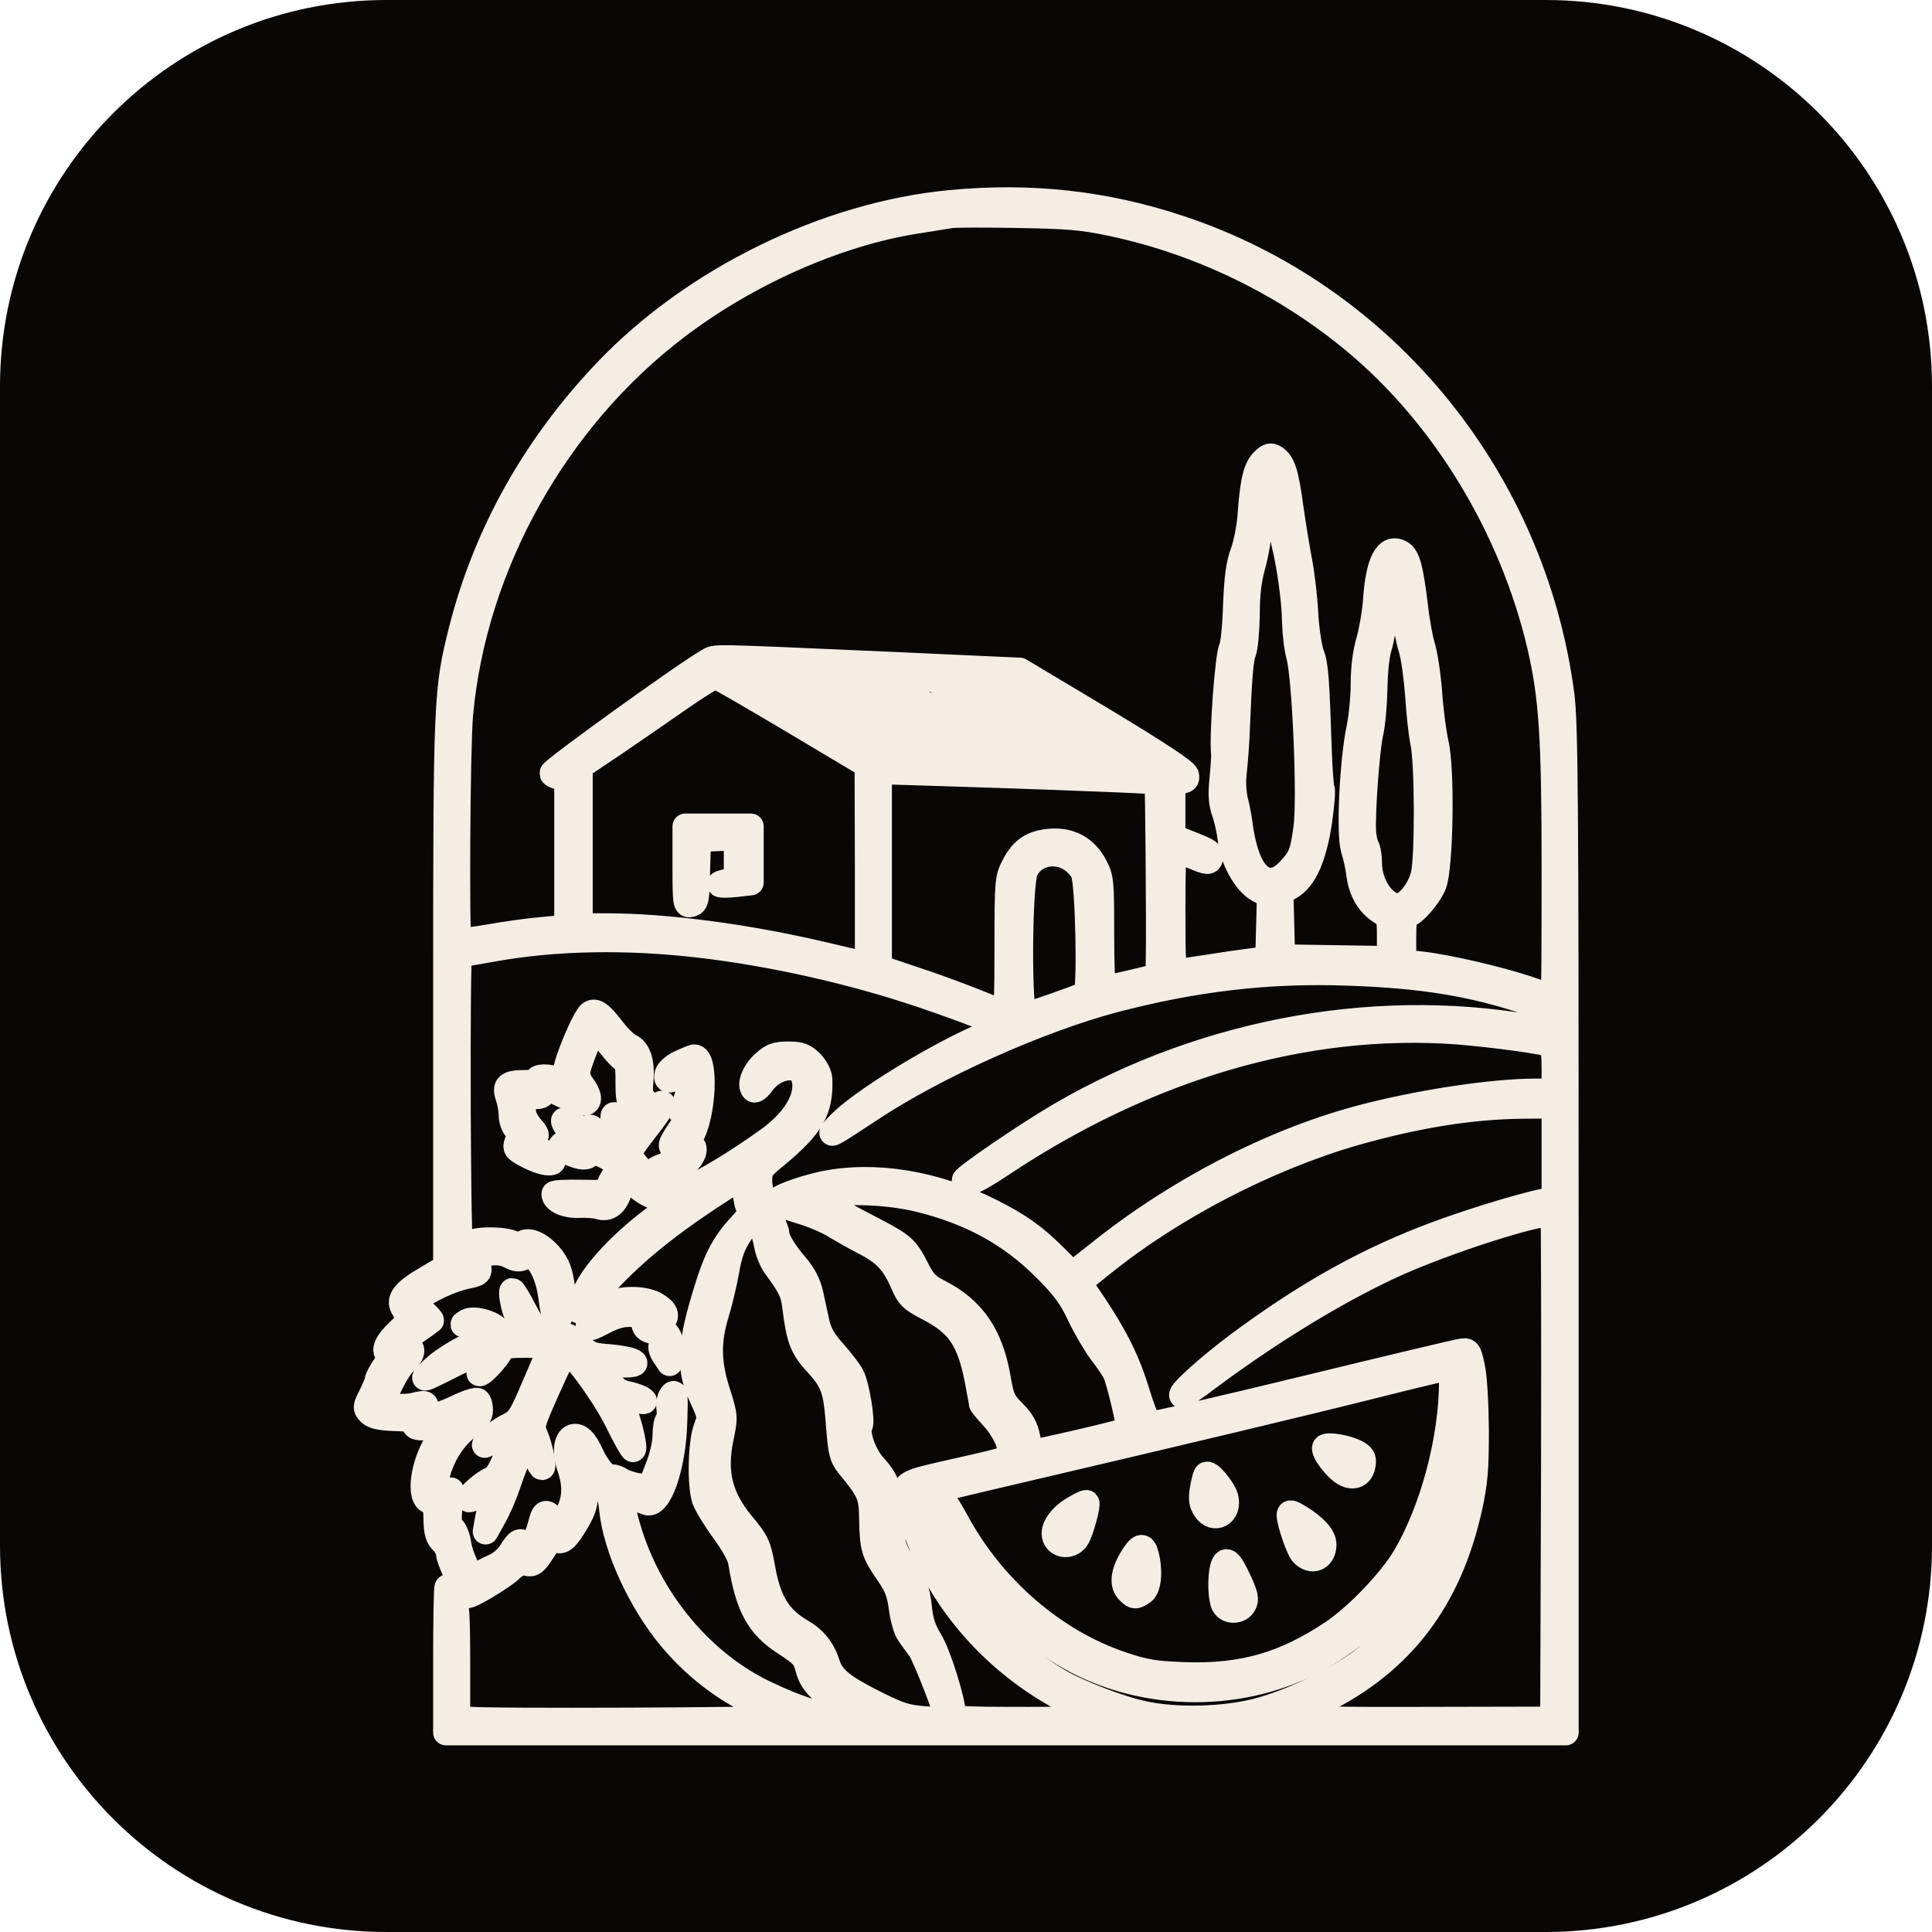
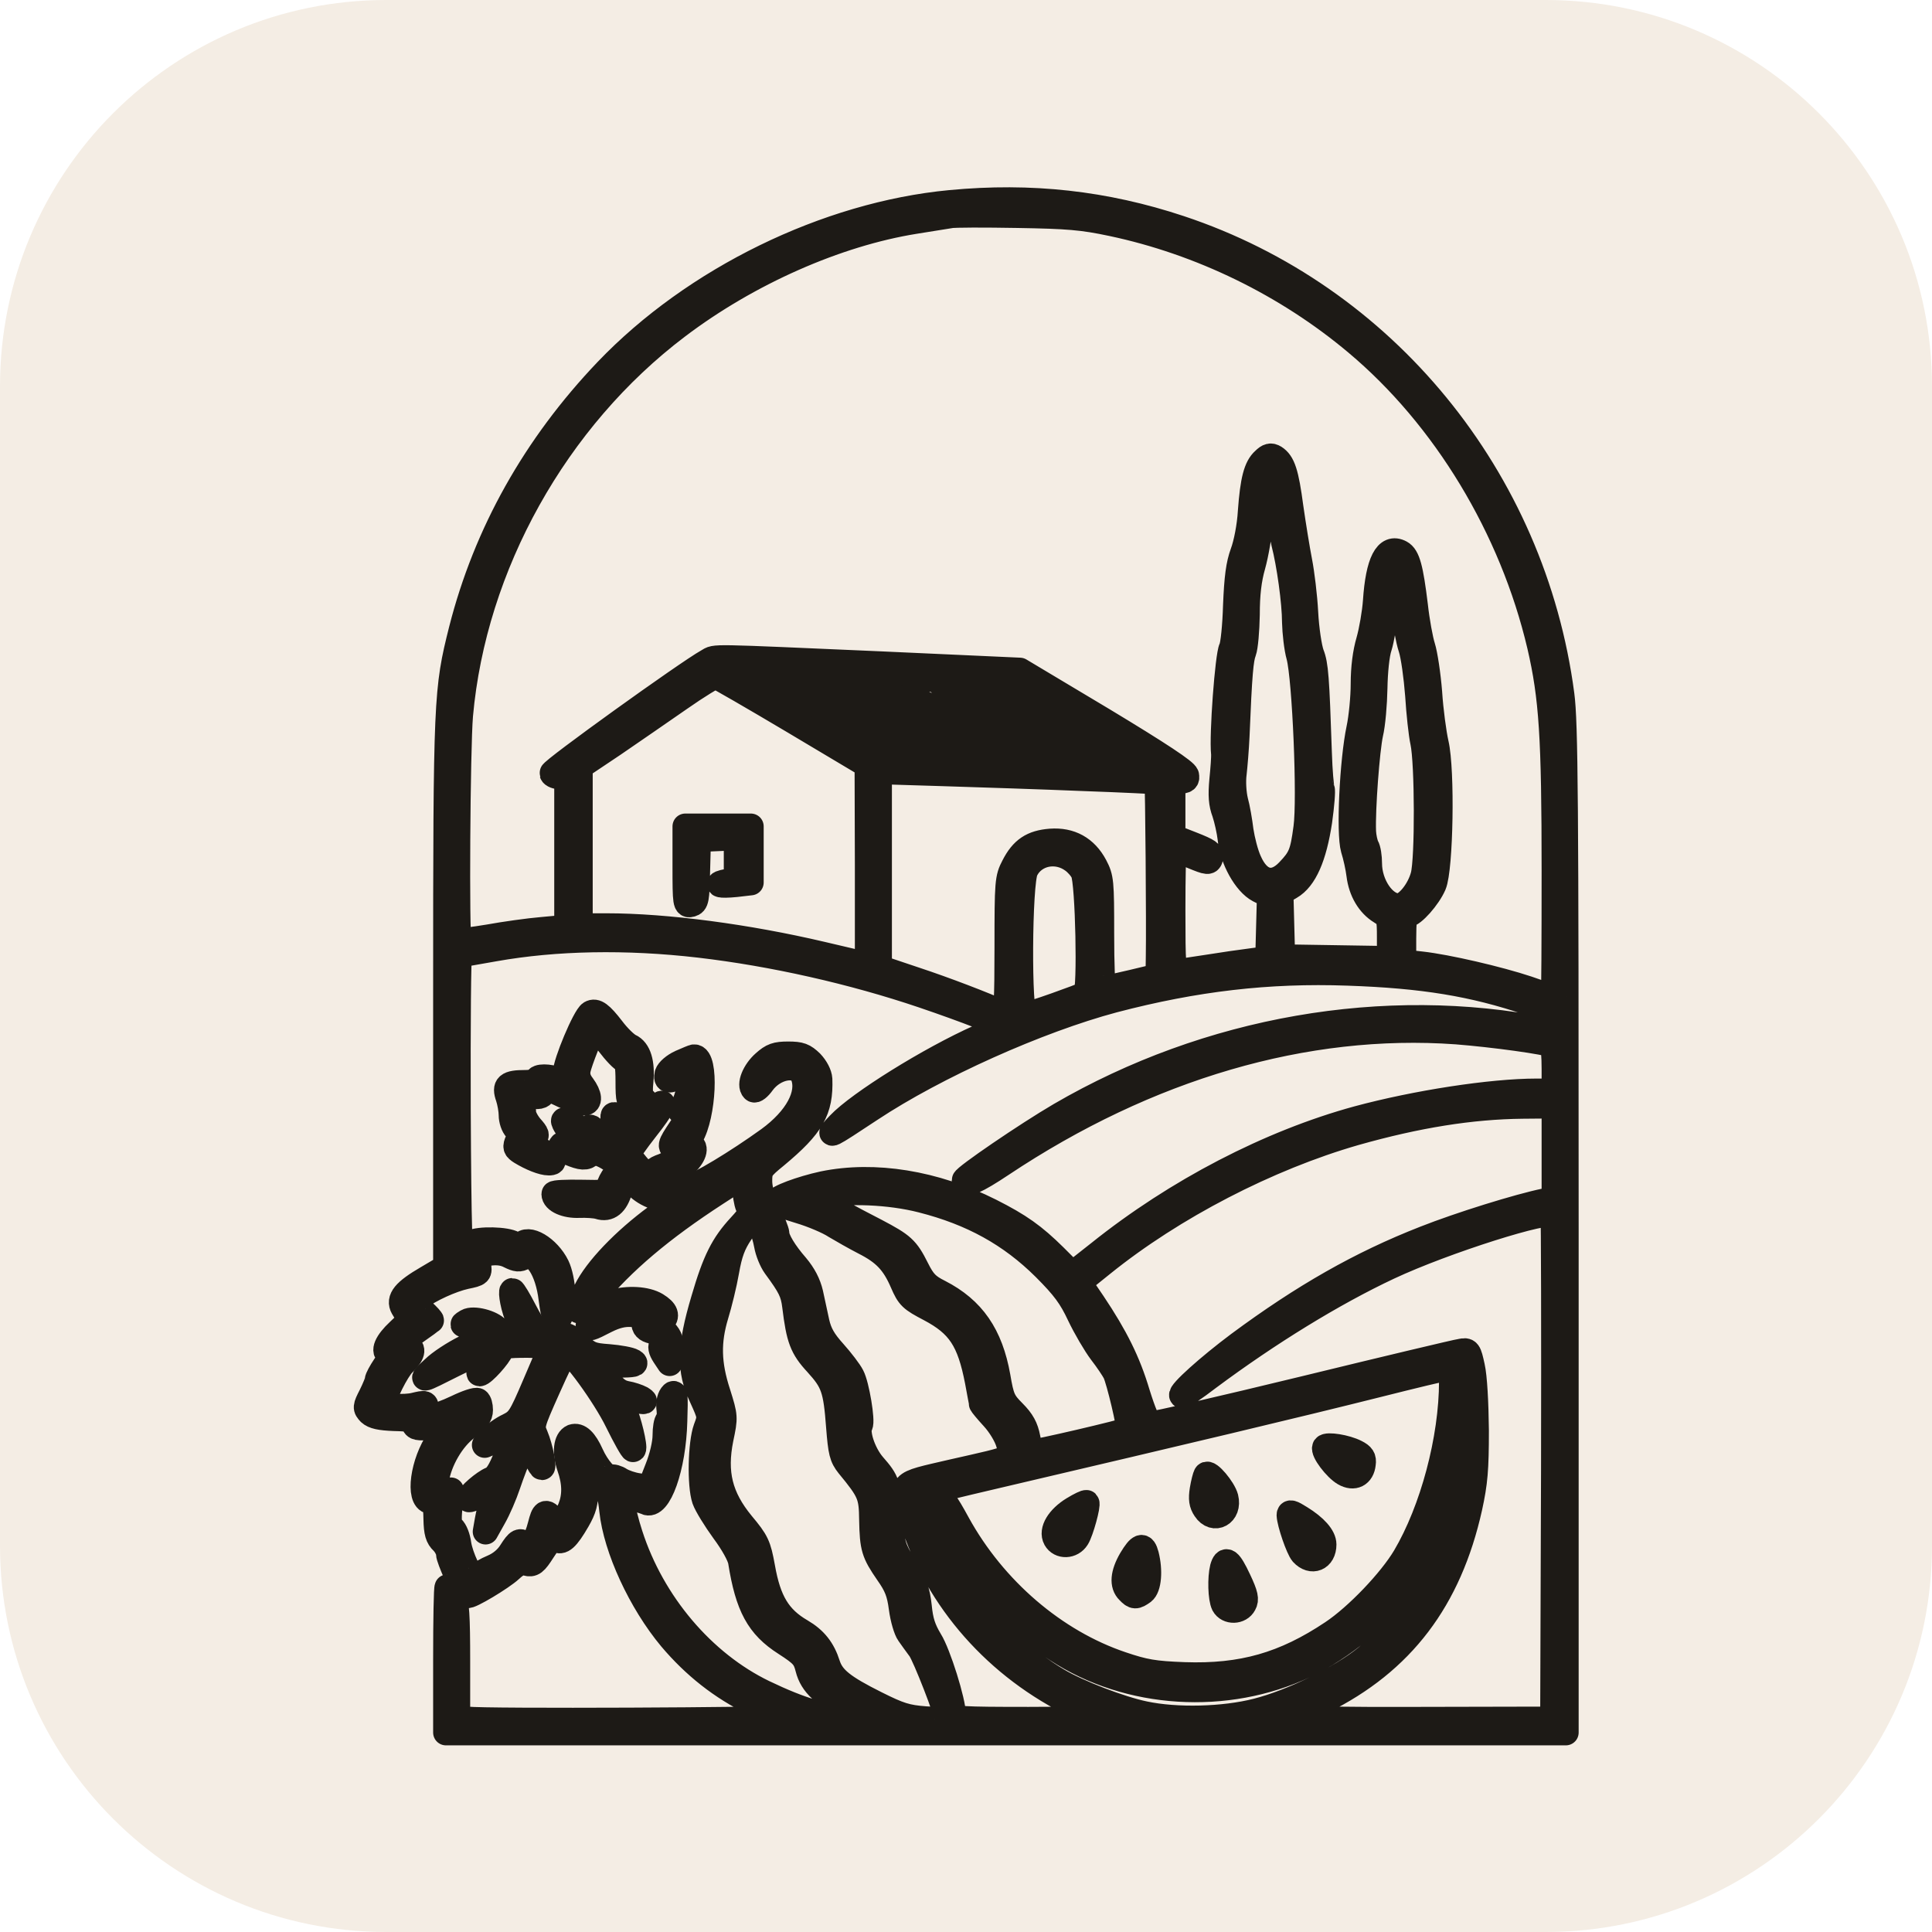
<svg xmlns="http://www.w3.org/2000/svg" viewBox="272.5 83 678 678">
-   <rect x="272.5" y="83" width="678" height="678" rx="135.6" fill="#0a0604" />
-   <g transform="translate(0,1254) scale(0.1,-0.1)" fill="#f4ede4" stroke="#f4ede4" stroke-width="90" stroke-linejoin="round">
+   <rect x="272.5" y="83" width="678" height="678" rx="135.6" fill="#f4ede4" />
+   <g transform="translate(0,1254) scale(0.1,-0.1)" fill="#1d1a16" stroke="#1d1a16" stroke-width="90" stroke-linejoin="round">
    <path d="M6060 10998 c-433 -41 -898 -268 -1205 -589 -252 -264 -424 -571 -510 -909 -53 -211 -55 -237 -55 -1276 l0 -961 -66 -39 c-79 -46 -101 -73 -84 -103 6 -12 15 -21 20 -21 21 0 8 -21 -35 -61 -43 -40 -57 -73 -34 -81 7 -2 1 -19 -15 -42 -14 -21 -26 -43 -26 -49 0 -5 -10 -30 -22 -54 -21 -41 -21 -44 -5 -61 13 -12 36 -17 85 -19 54 -1 68 -5 70 -18 3 -15 13 -17 62 -13 l58 4 -33 -48 c-56 -80 -73 -210 -30 -216 17 -2 20 -11 21 -63 1 -47 6 -64 23 -80 11 -11 21 -30 21 -42 0 -17 49 -126 65 -145 6 -7 121 62 151 90 24 22 37 28 56 23 22 -6 30 0 58 44 26 40 36 48 47 40 18 -15 37 2 74 66 23 40 29 62 29 110 l0 60 23 -27 c12 -14 31 -31 43 -37 17 -8 22 -23 27 -71 14 -134 101 -322 207 -449 82 -97 178 -173 290 -227 54 -27 99 -51 99 -54 1 -7 -1058 -12 -1101 -4 l-38 6 0 199 c0 160 -3 206 -15 229 -9 17 -18 30 -20 30 -3 0 -5 -115 -5 -255 l0 -255 1965 0 1965 0 0 1764 c0 1507 -2 1781 -15 1878 -100 760 -623 1399 -1340 1637 -262 87 -522 116 -805 89z m567 -72 c312 -66 614 -213 859 -419 310 -260 546 -650 643 -1063 42 -181 51 -320 51 -791 0 -244 -1 -443 -3 -443 -2 0 -43 13 -91 30 -102 34 -283 76 -373 86 l-63 7 0 83 c0 62 3 84 13 84 20 0 74 61 93 105 24 56 30 402 8 496 -8 35 -19 116 -23 179 -5 63 -16 135 -24 160 -8 25 -20 90 -26 145 -16 131 -27 172 -51 185 -48 26 -78 -33 -87 -169 -3 -42 -14 -105 -24 -140 -12 -41 -19 -94 -19 -151 0 -48 -7 -118 -15 -156 -24 -113 -36 -368 -20 -423 8 -25 17 -66 20 -91 7 -57 35 -104 76 -129 30 -19 31 -21 31 -93 l0 -73 -188 3 -189 3 -3 113 -3 114 34 20 c50 29 83 105 102 230 8 57 12 108 9 114 -3 5 -8 62 -10 126 -9 265 -12 309 -27 347 -8 22 -18 87 -21 145 -3 58 -13 139 -21 180 -8 41 -22 127 -31 190 -16 121 -28 156 -56 174 -13 8 -22 6 -37 -9 -27 -24 -39 -70 -47 -180 -3 -52 -15 -113 -27 -145 -15 -41 -21 -87 -25 -185 -2 -71 -9 -139 -15 -150 -13 -25 -34 -305 -27 -370 1 -11 -2 -53 -6 -92 -5 -55 -3 -83 9 -115 8 -24 17 -65 20 -91 7 -72 54 -156 100 -180 l38 -19 -3 -112 -3 -111 -60 -8 c-33 -4 -101 -14 -151 -22 -50 -8 -99 -15 -108 -15 -14 0 -16 23 -16 215 0 118 2 215 5 215 3 0 32 -11 64 -24 56 -23 59 -23 64 -5 4 15 -8 23 -64 45 l-69 27 0 99 0 98 26 0 c19 0 25 4 22 19 -2 13 -94 74 -293 194 l-291 174 -484 22 c-621 27 -581 27 -611 10 -72 -40 -549 -383 -546 -393 2 -6 15 -11 28 -11 l24 0 0 -265 0 -265 -87 -8 c-48 -4 -133 -16 -188 -26 -55 -9 -102 -15 -105 -13 -9 10 -5 677 5 792 47 526 335 1042 762 1365 248 188 559 325 833 369 55 9 111 18 125 20 14 3 120 3 235 1 178 -3 228 -7 332 -29z m583 -981 c6 -55 16 -118 21 -140 19 -73 38 -209 38 -278 1 -38 7 -92 15 -120 21 -79 39 -503 25 -602 -12 -90 -19 -107 -62 -152 -52 -55 -106 -41 -139 35 -12 26 -24 74 -29 107 -4 33 -12 80 -19 105 -6 25 -9 67 -5 96 3 27 8 86 10 130 9 222 14 271 24 297 6 16 11 74 12 130 0 71 6 123 20 172 11 39 24 113 28 165 17 201 43 224 61 55z m424 -242 c3 -16 10 -71 16 -123 6 -52 18 -117 27 -144 9 -27 19 -101 24 -165 4 -64 12 -138 18 -165 16 -72 17 -411 1 -469 -14 -53 -58 -107 -88 -107 -51 0 -102 75 -102 150 0 23 -4 50 -10 60 -5 10 -10 33 -11 52 -3 80 13 288 25 343 8 33 14 105 15 160 1 57 7 119 16 145 8 25 19 90 25 144 12 114 19 146 30 146 5 0 11 -12 14 -27z m-2172 -389 c28 -19 56 -34 64 -34 26 0 14 20 -21 37 -19 9 -35 20 -35 25 0 16 74 8 94 -10 33 -30 92 -62 99 -55 12 11 8 18 -23 36 -42 25 -38 33 15 29 25 -2 45 -8 45 -12 0 -13 89 -62 100 -55 17 11 11 22 -20 35 -16 7 -30 16 -30 21 0 14 81 -2 115 -23 17 -10 39 -18 49 -18 18 0 18 1 1 20 -18 20 -17 20 36 20 30 0 59 -4 65 -10 22 -22 127 -79 135 -74 17 10 9 20 -38 44 l-48 25 41 3 c33 2 52 -4 90 -27 45 -29 84 -40 84 -23 0 4 -15 16 -33 27 l-32 19 28 4 c30 4 44 -4 345 -183 100 -60 182 -112 182 -115 0 -14 -67 5 -112 31 -27 16 -53 29 -58 29 -20 0 -8 -16 28 -37 l37 -22 -58 -1 c-51 0 -58 3 -66 23 -10 25 -66 55 -79 42 -4 -4 7 -18 23 -31 l30 -24 -46 0 c-30 0 -51 6 -60 16 -17 21 -69 47 -77 39 -4 -4 7 -18 23 -31 l30 -24 -49 0 c-40 0 -52 4 -68 25 -26 33 -57 50 -70 37 -6 -6 0 -15 16 -26 41 -27 33 -39 -21 -31 -27 4 -50 11 -51 16 -5 14 -83 52 -90 44 -3 -3 7 -17 23 -30 l30 -25 -60 3 c-33 1 -59 6 -57 11 3 8 -65 55 -80 56 -19 0 -6 -28 17 -38 46 -21 28 -32 -42 -25 -65 6 -78 12 -315 152 -137 80 -248 149 -248 152 0 19 97 -7 142 -37z m47 -134 l260 -155 1 -351 0 -351 -162 38 c-260 61 -544 99 -755 99 l-93 0 0 280 0 280 118 79 c64 44 169 116 232 160 63 44 120 79 127 78 6 -1 129 -72 272 -157z m1016 -201 c142 -5 260 -11 261 -12 3 -2 7 -506 5 -613 l-1 -70 -92 -22 c-51 -12 -96 -22 -100 -22 -5 0 -8 87 -8 193 0 184 -1 196 -23 238 -33 62 -86 91 -155 86 -64 -5 -99 -28 -129 -87 -22 -42 -23 -55 -23 -283 0 -188 -3 -238 -12 -234 -74 33 -207 84 -310 118 l-128 43 0 344 0 345 228 -7 c125 -4 344 -11 487 -17z m-35 -288 c14 -10 31 -29 37 -43 17 -34 25 -416 9 -426 -15 -9 -197 -74 -215 -75 -22 -3 -20 467 3 510 30 60 109 76 166 34z m-1310 -297 c257 -30 537 -93 785 -177 153 -52 275 -100 275 -107 -1 -3 -35 -21 -78 -40 -173 -77 -422 -232 -492 -306 -46 -48 -38 -44 110 54 228 151 587 312 853 383 286 75 543 105 822 95 264 -9 440 -38 635 -104 l85 -29 3 -37 c3 -37 2 -38 -25 -32 -568 113 -1188 5 -1707 -297 -118 -69 -336 -218 -336 -229 0 -21 42 -2 129 56 513 342 1068 504 1597 466 128 -10 319 -36 337 -47 4 -2 7 -40 7 -84 l0 -79 -62 0 c-160 0 -424 -41 -628 -96 -308 -84 -636 -254 -908 -472 l-94 -74 -62 62 c-74 73 -123 108 -226 160 -195 98 -406 132 -586 95 -78 -17 -164 -49 -164 -62 0 -4 36 -19 81 -32 44 -13 101 -37 125 -53 25 -15 71 -41 102 -57 71 -36 104 -70 135 -142 22 -51 30 -58 95 -92 104 -55 140 -110 168 -254 8 -41 14 -77 14 -79 0 -2 18 -24 41 -49 23 -25 47 -64 54 -90 17 -56 32 -49 -198 -101 -193 -45 -183 -33 -141 -166 89 -283 299 -520 576 -653 40 -19 78 -35 85 -35 7 0 13 -3 13 -7 0 -5 -119 -8 -265 -8 -238 0 -265 2 -265 16 0 47 -53 216 -82 262 -24 40 -33 68 -38 119 -6 55 -15 80 -51 139 -41 69 -44 77 -50 173 -7 117 -10 127 -60 184 -36 42 -60 116 -46 140 9 14 -12 141 -29 173 -8 16 -37 54 -63 83 -36 40 -51 66 -60 105 -6 28 -16 74 -22 102 -8 34 -24 65 -50 96 -41 47 -69 93 -69 115 0 7 -14 42 -30 76 -19 40 -30 80 -30 107 0 40 4 46 58 90 126 105 157 159 153 268 -1 17 -13 40 -30 58 -25 24 -37 29 -80 29 -42 0 -56 -5 -84 -30 -34 -30 -53 -77 -37 -93 4 -5 18 6 30 23 42 58 125 73 144 25 25 -65 -22 -152 -121 -224 -111 -80 -245 -161 -285 -171 -60 -17 -108 1 -162 61 -25 28 -46 55 -46 60 0 5 27 44 60 86 62 78 79 115 35 73 -24 -23 -25 -23 -25 -3 0 11 -7 27 -16 34 -12 10 -15 25 -11 63 6 66 -7 110 -38 124 -13 6 -41 33 -62 61 -40 52 -58 65 -75 55 -20 -12 -88 -174 -88 -209 0 -33 -1 -34 -26 -25 -33 13 -74 13 -74 0 0 -5 -19 -10 -42 -10 -62 0 -73 -10 -59 -50 6 -18 11 -47 11 -63 0 -17 7 -39 17 -49 13 -14 14 -23 5 -42 -9 -21 -8 -26 11 -38 36 -22 76 -38 98 -38 27 0 16 15 -33 46 -36 23 -38 27 -23 38 16 11 15 15 -9 42 -14 17 -25 39 -25 50 1 10 -3 30 -7 43 -7 23 -6 24 30 17 30 -6 41 -4 50 10 12 16 17 15 69 -10 31 -14 63 -26 71 -26 22 0 20 26 -5 60 -15 19 -20 37 -16 57 5 26 49 138 59 148 2 2 24 -22 48 -55 25 -33 51 -60 58 -60 8 0 12 -22 12 -74 0 -68 2 -76 26 -93 l25 -19 -23 -33 c-31 -46 -43 -48 -54 -10 -5 18 -15 34 -21 36 -9 3 -8 -10 3 -48 17 -58 9 -78 -24 -60 -11 6 -31 25 -43 42 -15 22 -24 27 -29 18 -6 -9 -17 -7 -45 9 -44 27 -48 27 -35 3 5 -11 26 -29 46 -41 25 -16 32 -26 25 -33 -8 -8 -20 -8 -43 1 -48 18 -62 -3 -15 -23 43 -18 59 -19 74 -4 19 19 95 -25 132 -76 36 -51 77 -76 135 -84 l39 -6 -74 -55 c-113 -83 -211 -185 -247 -259 -18 -35 -29 -67 -26 -70 4 -3 25 17 48 44 106 129 243 244 434 368 l102 66 0 -44 c0 -24 5 -55 11 -69 11 -23 8 -30 -28 -69 -60 -65 -88 -120 -128 -257 -50 -168 -52 -248 -7 -343 30 -66 31 -68 15 -110 -19 -52 -22 -199 -5 -249 7 -20 38 -70 67 -110 32 -43 57 -88 60 -108 25 -157 62 -226 156 -286 62 -40 70 -50 80 -89 14 -56 57 -95 153 -141 l70 -34 -73 0 c-83 0 -175 27 -306 90 -213 103 -391 312 -469 554 -14 43 -26 91 -26 107 0 27 2 28 33 22 17 -3 40 -10 49 -14 44 -23 96 121 100 284 3 93 2 106 -10 90 -8 -11 -11 -31 -8 -50 2 -18 0 -35 -5 -38 -5 -4 -9 -27 -9 -53 0 -27 -11 -75 -27 -115 l-27 -69 -40 7 c-23 3 -51 13 -64 21 -12 8 -27 12 -32 9 -13 -8 -50 34 -71 81 -22 49 -43 68 -64 61 -23 -10 -28 -53 -11 -104 20 -57 20 -103 3 -146 -21 -50 -40 -61 -62 -37 -26 28 -31 25 -43 -22 -15 -59 -37 -87 -53 -70 -19 18 -25 15 -50 -24 -14 -23 -38 -43 -64 -54 -24 -10 -46 -23 -49 -29 -4 -6 -11 -11 -15 -11 -14 0 -50 76 -57 121 -3 24 -13 49 -22 56 -11 10 -14 26 -9 73 l5 60 -28 0 c-27 0 -29 2 -24 38 10 65 55 144 107 182 36 27 47 41 47 62 0 15 -4 29 -9 32 -5 4 -38 -7 -73 -24 -79 -37 -108 -39 -108 -6 0 23 -2 23 -40 14 -35 -9 -110 -4 -110 7 0 24 47 118 70 140 33 32 38 53 15 61 -24 9 -18 18 33 54 26 18 49 35 50 36 2 1 -11 16 -30 33 -32 31 -33 31 -13 47 37 29 114 64 164 75 49 10 49 11 44 43 -5 32 -4 33 38 39 29 4 52 1 73 -10 24 -12 34 -13 49 -4 39 25 85 -45 97 -147 9 -69 16 -84 30 -62 18 28 11 131 -11 177 -31 63 -103 106 -124 73 -4 -6 -14 -4 -28 5 -24 15 -121 18 -149 3 -12 -6 -18 -20 -18 -44 0 -24 -4 -34 -12 -32 -10 4 -14 124 -16 546 -1 298 1 542 5 542 5 0 60 10 123 21 214 38 462 43 720 13z m3000 -728 l0 -164 -32 -7 c-93 -19 -299 -83 -423 -132 -225 -88 -425 -202 -652 -370 -107 -80 -208 -171 -200 -180 3 -2 45 26 93 63 211 157 437 296 633 388 194 91 567 209 577 183 2 -7 3 -408 2 -891 l-3 -880 -467 -1 c-258 -1 -468 2 -468 7 0 4 6 8 13 8 6 0 57 22 112 50 279 138 445 356 517 680 19 87 23 133 23 270 -1 98 -6 189 -14 224 -12 55 -14 58 -39 53 -15 -2 -263 -61 -550 -131 -288 -70 -531 -126 -539 -124 -10 2 -26 41 -47 108 -33 111 -77 199 -156 317 l-49 72 82 66 c248 200 581 372 887 460 219 62 408 92 588 94 l112 1 0 -164z m-2220 -167 c177 -45 312 -120 431 -238 69 -69 93 -102 123 -166 21 -44 55 -102 76 -130 21 -27 43 -60 49 -72 13 -26 53 -194 47 -200 -6 -7 -338 -84 -342 -80 -2 2 -8 25 -13 51 -7 36 -19 59 -50 90 -37 37 -42 49 -55 125 -26 146 -88 236 -205 296 -42 21 -56 35 -80 83 -35 70 -49 82 -142 131 -41 21 -96 50 -123 65 -34 18 -65 26 -97 26 -75 0 -66 17 18 34 101 20 250 14 363 -15z m-566 -88 c9 -16 18 -48 22 -70 4 -23 17 -56 30 -74 53 -72 63 -92 69 -141 14 -114 25 -145 77 -201 58 -64 67 -88 77 -222 7 -89 11 -106 34 -135 76 -92 81 -106 82 -192 2 -98 7 -115 56 -186 31 -44 41 -69 48 -123 5 -38 17 -78 26 -90 8 -12 26 -36 39 -54 18 -25 96 -225 96 -247 0 -2 -35 -2 -77 1 -67 5 -92 13 -174 54 -116 58 -154 88 -170 137 -17 54 -45 89 -93 117 -79 46 -115 105 -136 225 -14 77 -20 90 -72 152 -77 94 -98 179 -74 299 16 76 16 77 -10 160 -34 104 -35 181 -7 274 12 39 29 108 37 154 11 63 23 96 51 137 19 30 40 54 45 54 5 0 16 -13 24 -29z m2426 -548 c0 -203 -67 -453 -164 -617 -50 -84 -168 -208 -255 -266 -169 -113 -317 -155 -520 -148 -107 4 -140 10 -220 37 -235 79 -449 263 -576 494 -20 37 -38 67 -40 67 -2 0 -10 -3 -19 -6 -13 -5 -8 -21 29 -94 78 -155 212 -300 380 -409 250 -164 595 -185 870 -55 130 62 260 169 350 288 77 103 161 313 186 464 17 102 28 77 17 -38 -27 -289 -146 -530 -338 -687 -89 -73 -262 -157 -384 -188 -117 -30 -282 -34 -395 -10 -83 17 -234 75 -304 117 -120 70 -265 208 -338 318 -71 108 -164 318 -147 335 2 3 130 34 284 70 657 154 1036 244 1319 315 127 32 238 59 248 59 14 1 17 -8 17 -46z" />
    <path d="M5950 9282 c0 -11 56 -43 64 -35 11 12 6 20 -19 31 -30 14 -45 15 -45 4z" />
    <path d="M5715 9260 c-9 -15 -1 -22 60 -54 91 -47 105 -29 18 24 -73 44 -70 43 -78 30z" />
    <path d="M5850 9257 c0 -13 259 -147 285 -147 41 0 2 27 -129 90 -79 39 -146 70 -150 70 -3 0 -6 -6 -6 -13z" />
    <path d="M5595 9249 c-9 -14 13 -30 127 -89 95 -49 128 -60 128 -40 0 6 -3 10 -7 10 -5 0 -59 29 -122 65 -63 36 -116 65 -117 65 -2 0 -6 -5 -9 -11z" />
    <path d="M6052 9229 c2 -7 35 -28 73 -49 39 -20 91 -49 117 -64 31 -18 49 -23 53 -16 4 6 5 12 4 14 -18 12 -115 69 -161 95 -59 32 -93 40 -86 20z" />
    <path d="M6204 9229 c-4 -7 1 -18 12 -26 31 -23 181 -103 193 -103 27 0 6 21 -56 58 -38 21 -84 49 -105 61 -27 16 -38 19 -44 10z" />
    <path d="M6316 9231 c-6 -9 192 -131 213 -131 27 0 6 22 -56 59 -38 22 -81 49 -98 60 -32 23 -51 26 -59 12z" />
    <path d="M5881 9181 c-10 -7 0 -17 40 -40 89 -51 112 -38 29 17 -57 36 -51 34 -69 23z" />
    <path d="M5130 8671 c0 -133 1 -139 20 -134 18 5 20 15 22 117 l3 111 68 3 67 3 0 -74 0 -74 -32 -7 c-47 -9 -30 -15 30 -9 l52 6 0 98 0 99 -115 0 -115 0 0 -139z" />
    <path d="M5114 7981 c-24 -11 -43 -28 -47 -40 -6 -25 7 -26 43 -6 14 8 29 14 34 15 13 0 -2 -91 -20 -118 -16 -24 -16 -25 5 -19 29 7 27 -3 -14 -63 -41 -61 -42 -66 -13 -73 21 -6 21 -7 4 -26 -11 -12 -34 -26 -52 -33 -35 -12 -42 -22 -23 -33 18 -11 57 4 94 36 35 31 46 64 23 72 -10 3 -10 9 1 28 45 75 54 280 12 279 -3 0 -24 -9 -47 -19z" />
    <path d="M4876 7576 c-9 -14 -16 -32 -16 -40 0 -11 -18 -13 -95 -11 -52 1 -95 -1 -95 -5 0 -23 41 -41 87 -39 26 1 58 -1 70 -5 34 -11 59 9 73 59 16 56 2 80 -24 41z" />
    <path d="M4525 7143 c4 -21 13 -50 21 -65 8 -16 12 -33 9 -38 -10 -15 -71 -12 -85 5 -19 23 -84 40 -106 27 -18 -11 -18 -11 2 -12 22 0 74 -35 64 -42 -3 -2 -36 -19 -73 -38 -38 -19 -88 -51 -110 -73 -49 -45 -49 -45 72 16 125 62 139 62 101 0 -11 -18 -16 -33 -12 -33 12 0 68 62 75 83 5 14 19 17 93 17 47 0 84 -4 82 -9 -1 -4 -27 -64 -56 -132 -49 -115 -56 -125 -92 -143 -22 -10 -49 -30 -62 -43 l-22 -24 48 21 c26 12 50 20 52 17 3 -2 -8 -37 -24 -77 -21 -54 -36 -76 -53 -82 -25 -10 -79 -56 -79 -69 0 -4 20 4 45 18 48 26 55 21 36 -29 -4 -13 -11 -41 -15 -63 l-7 -40 28 50 c16 28 38 79 50 115 12 36 32 88 44 115 l22 50 22 -48 c13 -26 26 -51 30 -55 12 -11 -4 69 -21 109 -15 35 -15 37 43 167 32 72 61 132 65 132 21 0 135 -156 180 -248 28 -57 53 -101 55 -98 7 7 -17 105 -33 138 -17 34 -6 42 44 34 32 -6 34 -5 17 6 -11 6 -35 14 -53 17 -25 5 -42 18 -69 54 l-35 47 74 0 c58 1 69 3 54 12 -10 6 -48 13 -85 16 -58 4 -70 9 -101 39 -38 36 -43 38 -112 48 -45 6 -47 7 -83 75 -20 39 -39 70 -42 70 -3 0 -2 -17 2 -37z" />
    <path d="M4873 7139 c-30 -9 -83 -60 -83 -80 0 -13 5 -12 61 17 36 18 63 24 92 22 37 -3 42 -6 42 -27 0 -19 8 -27 29 -32 34 -10 49 -28 35 -45 -7 -9 -5 -21 8 -41 l18 -27 3 43 c3 34 -2 49 -19 67 -18 19 -20 27 -11 36 20 20 14 37 -20 58 -35 21 -99 25 -155 9z" />
    <path d="M7375 6631 c-8 -13 38 -74 68 -91 33 -19 61 -5 65 33 3 20 -3 29 -25 40 -35 18 -101 28 -108 18z" />
    <path d="M6958 6534 c-3 -5 -9 -28 -13 -52 -5 -32 -3 -49 10 -68 30 -46 85 -16 71 40 -8 31 -60 93 -68 80z" />
    <path d="M6492 6414 c-51 -31 -78 -75 -62 -104 15 -27 56 -26 74 3 14 22 40 117 34 123 -2 2 -23 -8 -46 -22z" />
    <path d="M7250 6393 c1 -28 32 -118 46 -134 32 -35 74 -18 74 31 0 27 -30 61 -82 93 -30 19 -38 21 -38 10z" />
    <path d="M6695 6237 c-29 -50 -32 -89 -9 -111 19 -20 25 -20 50 -2 20 15 25 74 11 129 -10 38 -22 34 -52 -16z" />
    <path d="M7016 6208 c-9 -36 -7 -107 4 -129 14 -26 56 -25 70 2 9 16 6 32 -19 85 -32 68 -45 78 -55 42z" />
  </g>
</svg>
